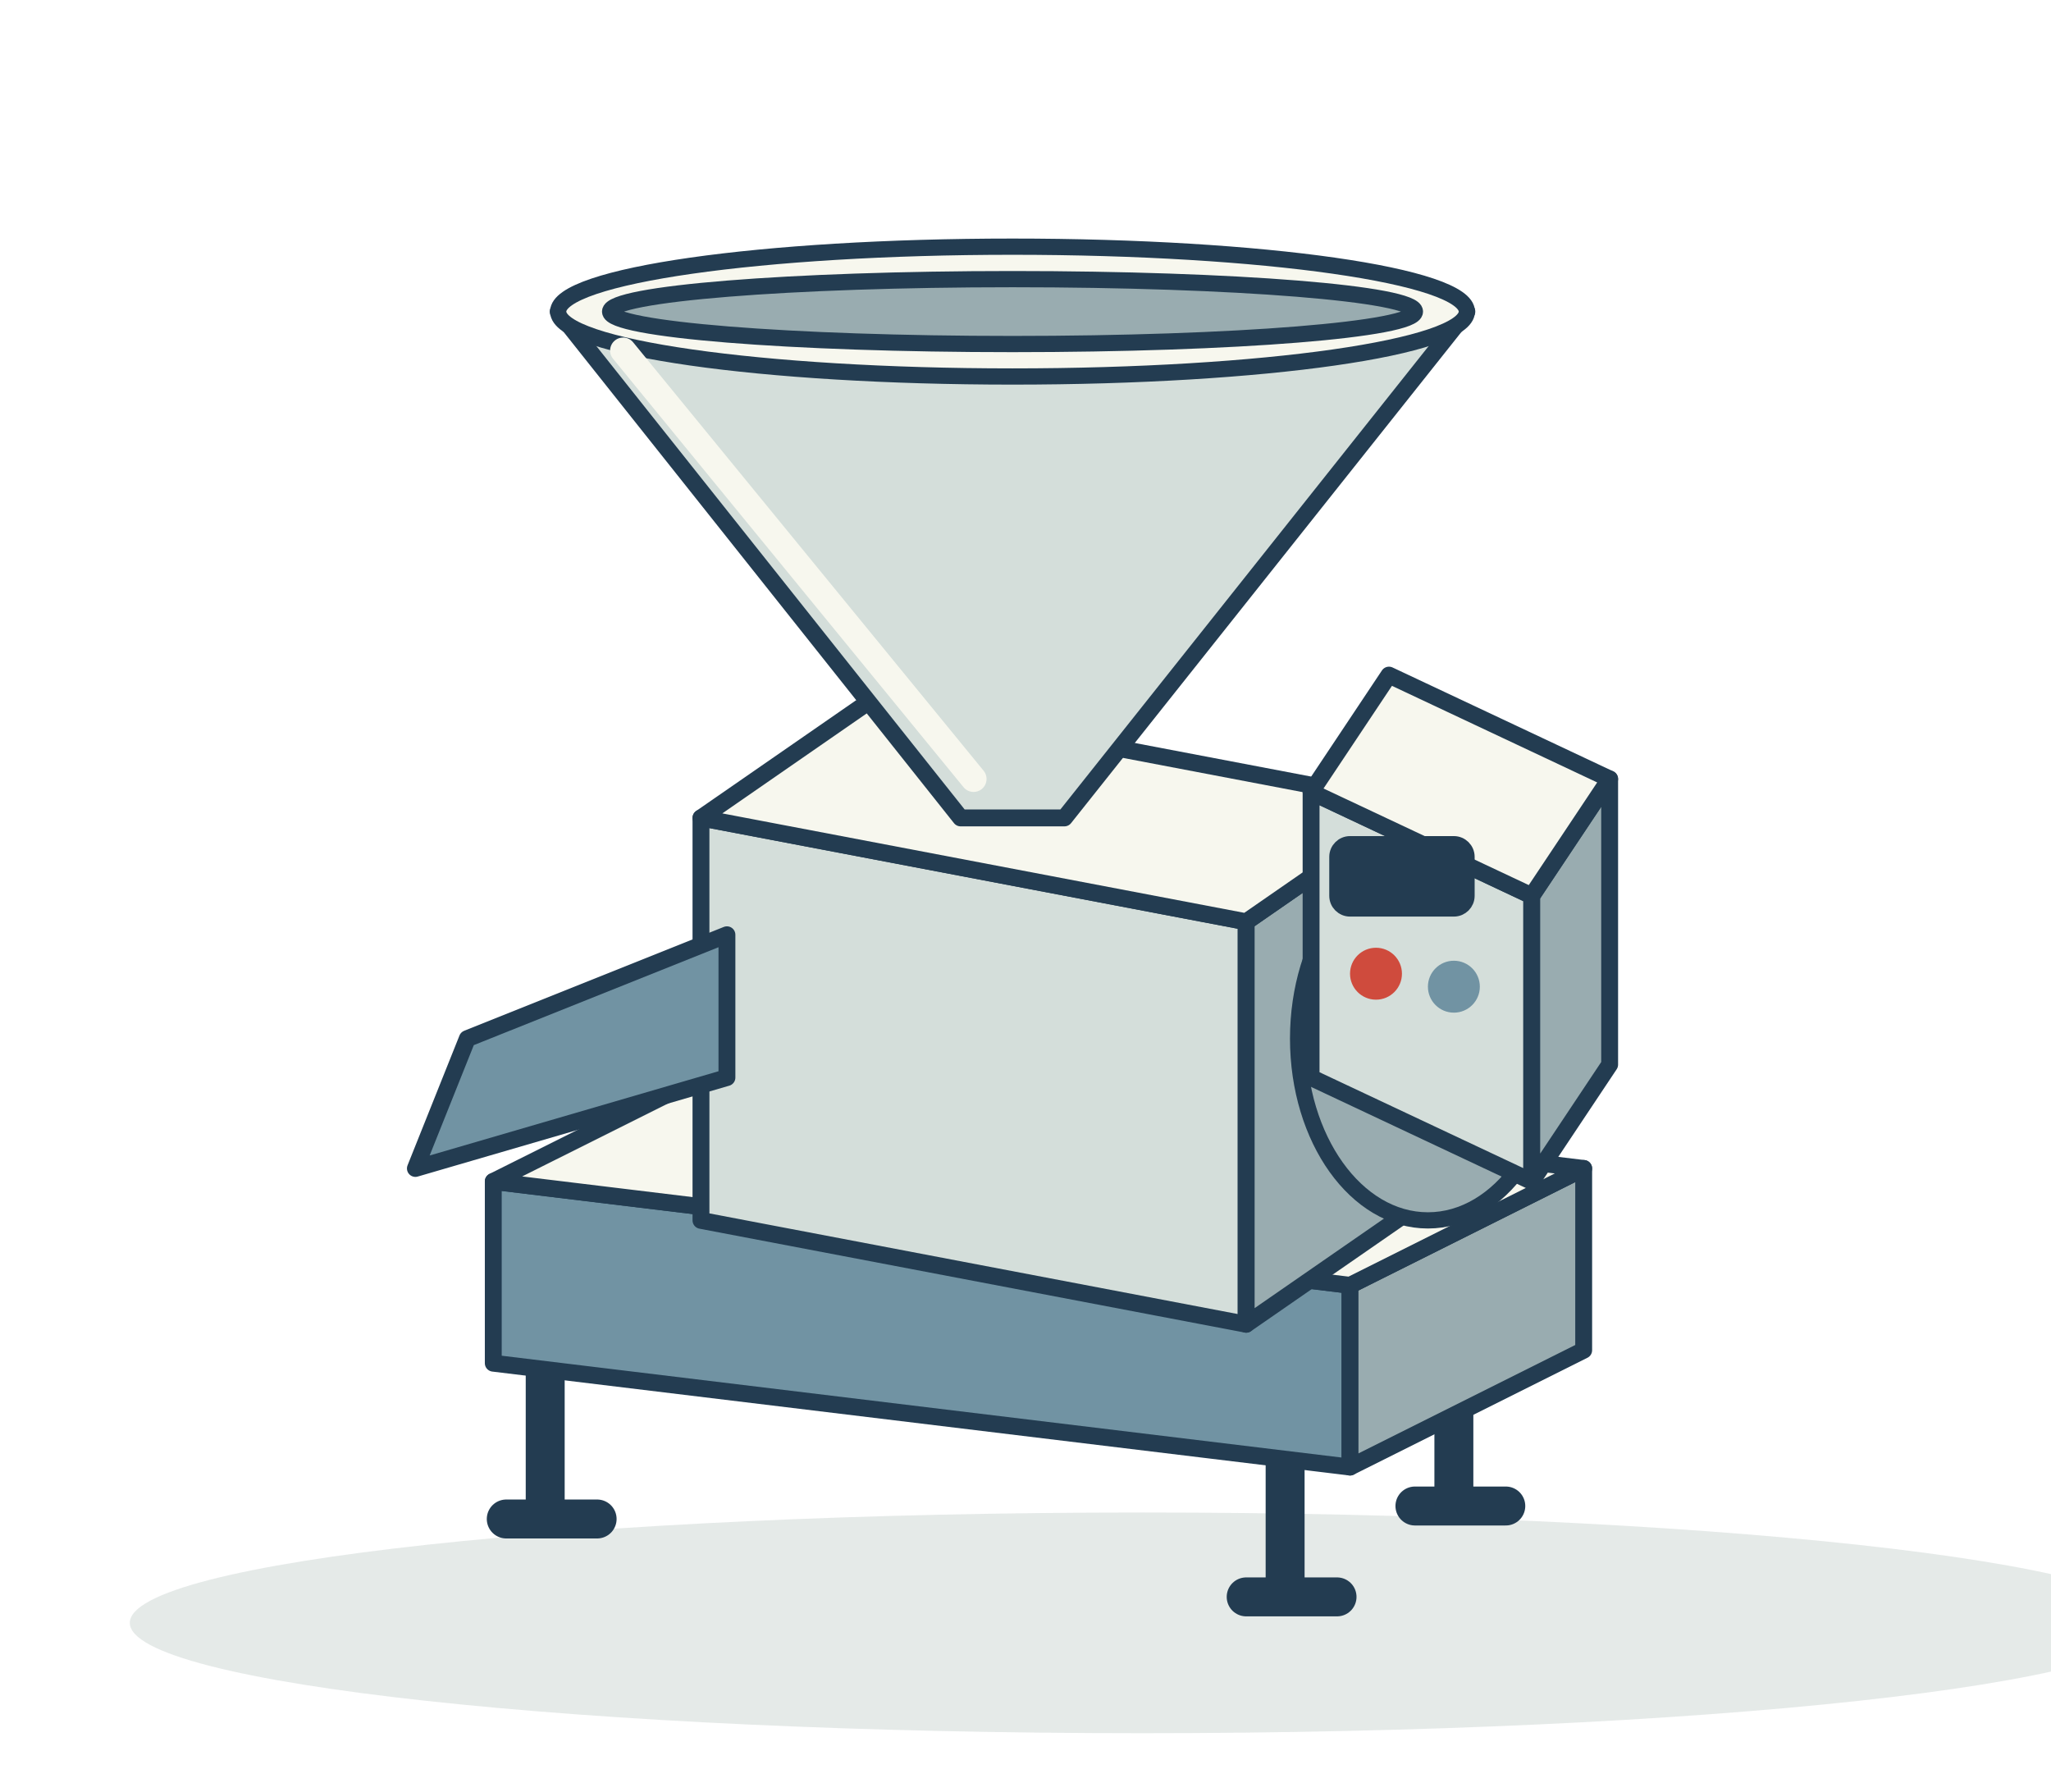
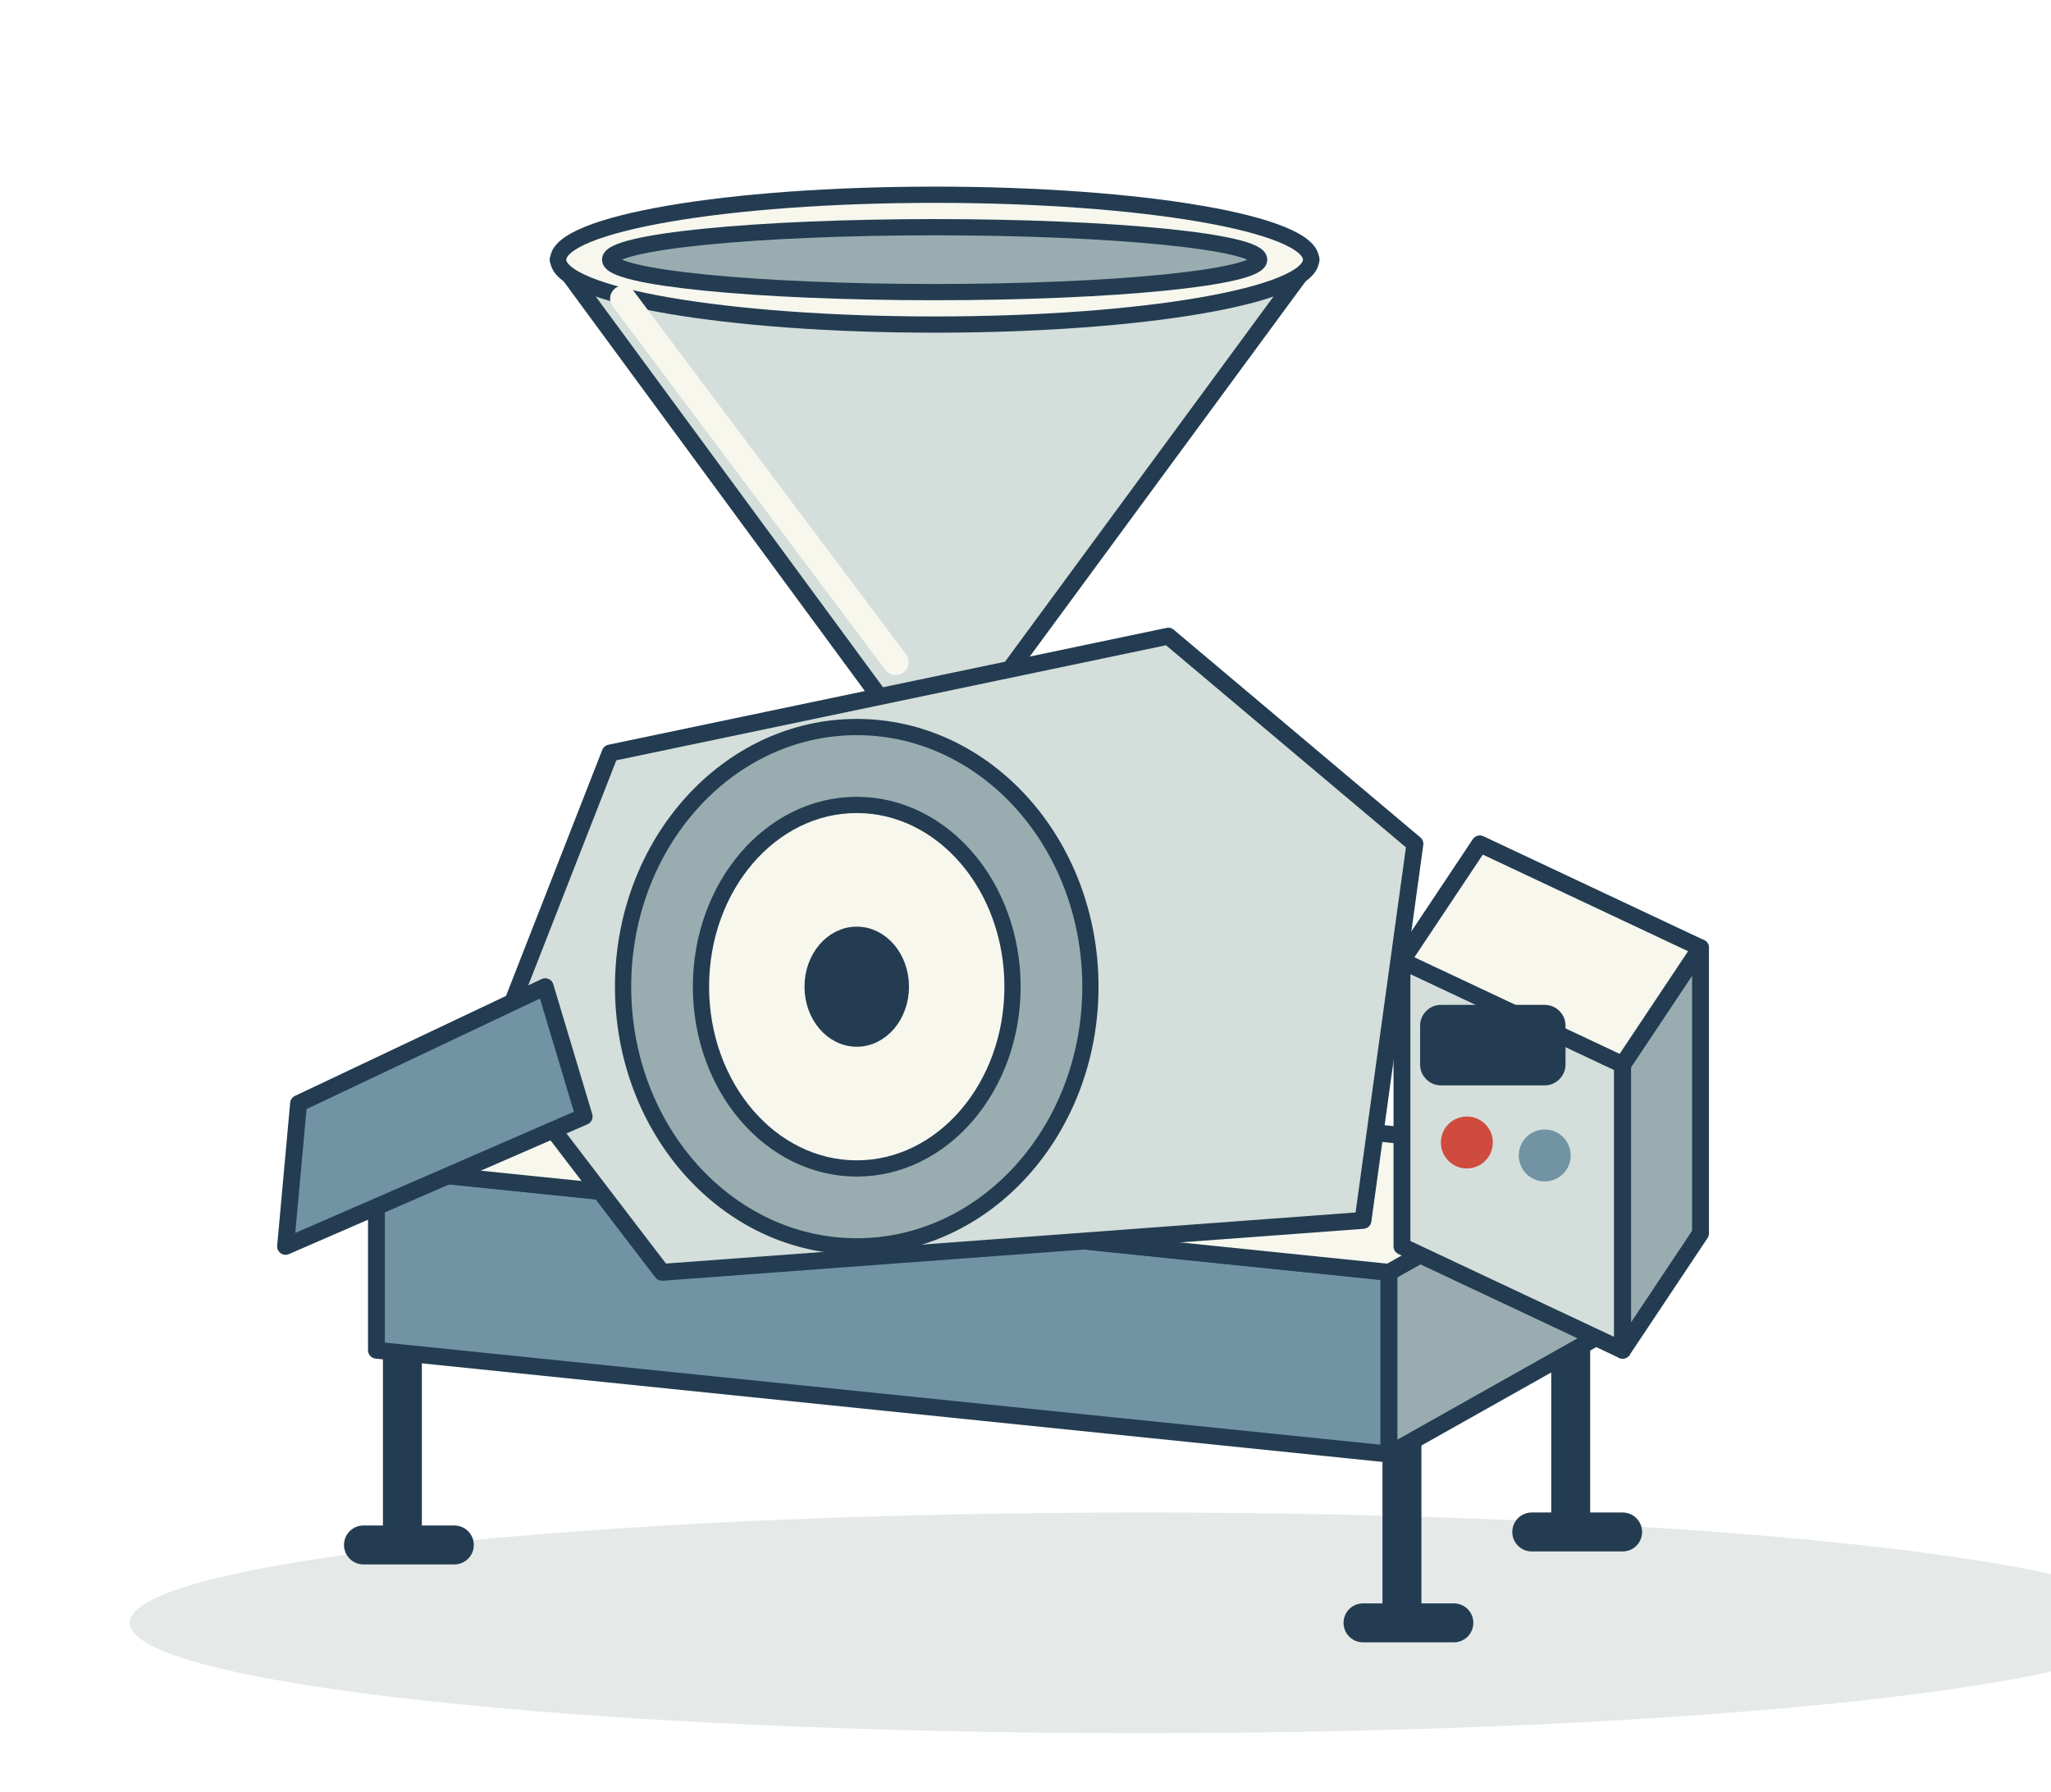
<svg xmlns="http://www.w3.org/2000/svg" viewBox="22 3 158 138" aria-hidden="true">
  <ellipse cx="110" cy="128" rx="78" ry="8.5" fill="#aebcb8" opacity=".32" />
-   <path d="M64 104v16m-3 0h7" fill="none" stroke="#233c51" stroke-width="3" stroke-linecap="round" stroke-linejoin="round" />
-   <path d="M121 110v16m-3 0h7" fill="none" stroke="#233c51" stroke-width="3" stroke-linecap="round" stroke-linejoin="round" />
-   <path d="M134 103v16m-3 0h7" fill="none" stroke="#233c51" stroke-width="3" stroke-linecap="round" stroke-linejoin="round" />
-   <path d="M60 94l66 8v14l-66 -8z" fill="#7193a3" stroke="#233c51" stroke-width="1.3" stroke-linejoin="round" />
-   <path d="M126 102l18 -9v14l-18 9z" fill="#99acb0" stroke="#233c51" stroke-width="1.3" stroke-linejoin="round" />
-   <path d="M60 94l18 -9 66 8 -18 9z" fill="#f7f7ee" stroke="#233c51" stroke-width="1.3" stroke-linejoin="round" />
-   <path d="M76 66l42 8v31l-42 -8z" fill="#d4deda" stroke="#233c51" stroke-width="1.3" stroke-linejoin="round" />
-   <path d="M118 74l13 -9v31l-13 9z" fill="#99acb0" stroke="#233c51" stroke-width="1.3" stroke-linejoin="round" />
-   <path d="M76 66l13 -9 42 8 -13 9z" fill="#f7f7ee" stroke="#233c51" stroke-width="1.3" stroke-linejoin="round" />
-   <path d="M65 27q35 8 70 0l-31 39h-8z" fill="#d4deda" stroke="#233c51" stroke-width="1.3" stroke-linejoin="round" />
-   <ellipse cx="100" cy="27" rx="35" ry="5" fill="#f7f7ee" stroke="#233c51" stroke-width="1.25" />
-   <ellipse cx="100" cy="27" rx="31" ry="2.5" fill="#99acb0" stroke="#233c51" stroke-width="1.25" />
-   <path d="M70 30l27 33" fill="none" stroke="#f7f7ee" stroke-width="2" stroke-linecap="round" stroke-linejoin="round" />
-   <path d="M78 75l-20 8 -4 10 24 -7z" fill="#7193a3" stroke="#233c51" stroke-width="1.3" stroke-linejoin="round" />
-   <ellipse cx="132" cy="83" rx="10" ry="14" fill="#99acb0" stroke="#233c51" stroke-width="1.25" />
-   <path d="M123 64l17 8v22l-17 -8z" fill="#d4deda" stroke="#233c51" stroke-width="1.3" stroke-linejoin="round" />
-   <path d="M140 72l6 -9v22l-6 9z" fill="#99acb0" stroke="#233c51" stroke-width="1.3" stroke-linejoin="round" />
-   <path d="M123 64l6 -9 17 8 -6 9z" fill="#f7f7ee" stroke="#233c51" stroke-width="1.3" stroke-linejoin="round" />
-   <rect x="125" y="68" width="10" height="5" rx="1" fill="#233c51" stroke="#233c51" stroke-width="1.2" />
-   <circle cx="128" cy="78" r="2" fill="#cf4b3d" />
-   <circle cx="134" cy="79" r="2" fill="#7193a3" />
+   <path d="M53 104v18m-3 0h7" fill="none" stroke="#233c51" stroke-width="3" stroke-linecap="round" stroke-linejoin="round" />
+   <path d="M130 110v18m-3 0h7" fill="none" stroke="#233c51" stroke-width="3" stroke-linecap="round" stroke-linejoin="round" />
+   <path d="M143 103v18m-3 0h7" fill="none" stroke="#233c51" stroke-width="3" stroke-linecap="round" stroke-linejoin="round" />
+   <path d="M51 93l78 8v14l-78 -8z" fill="#7193a3" stroke="#233c51" stroke-width="1.3" stroke-linejoin="round" />
+   <path d="M129 101l16 -9v14l-16 9z" fill="#99acb0" stroke="#233c51" stroke-width="1.3" stroke-linejoin="round" />
+   <path d="M51 93l16 -9 78 8 -16 9z" fill="#f7f7ee" stroke="#233c51" stroke-width="1.3" stroke-linejoin="round" />
+   <path d="M65 23q29 8 58 0l-25 34h-8z" fill="#d4deda" stroke="#233c51" stroke-width="1.3" stroke-linejoin="round" />
+   <ellipse cx="94" cy="23" rx="29" ry="5" fill="#f7f7ee" stroke="#233c51" stroke-width="1.25" />
+   <ellipse cx="94" cy="23" rx="25" ry="2.5" fill="#99acb0" stroke="#233c51" stroke-width="1.25" />
+   <path d="M70 26l21 28" fill="none" stroke="#f7f7ee" stroke-width="2" stroke-linecap="round" stroke-linejoin="round" />
+   <path d="M69 61l43 -9 19 16 -4 29 -54 4 -13 -17z" fill="#d4deda" stroke="#233c51" stroke-width="1.3" stroke-linejoin="round" />
+   <ellipse cx="88" cy="79" rx="18" ry="20" fill="#99acb0" stroke="#233c51" stroke-width="1.25" />
+   <ellipse cx="88" cy="79" rx="12" ry="14" fill="#f7f7ee" stroke="#233c51" stroke-width="1.25" />
+   <ellipse cx="88" cy="79" rx="3.4" ry="4" fill="#233c51" stroke="#233c51" stroke-width="1.25" />
+   <path d="M64 79l-19 9 -1 11 23 -10z" fill="#7193a3" stroke="#233c51" stroke-width="1.3" stroke-linejoin="round" />
+   <path d="M130 77l17 8v22l-17 -8z" fill="#d4deda" stroke="#233c51" stroke-width="1.3" stroke-linejoin="round" />
+   <path d="M147 85l6 -9v22l-6 9z" fill="#99acb0" stroke="#233c51" stroke-width="1.3" stroke-linejoin="round" />
+   <path d="M130 77l6 -9 17 8 -6 9z" fill="#f7f7ee" stroke="#233c51" stroke-width="1.3" stroke-linejoin="round" />
+   <rect x="132" y="81" width="10" height="5" rx="1" fill="#233c51" stroke="#233c51" stroke-width="1.2" />
+   <circle cx="135" cy="91" r="2" fill="#cf4b3d" />
+   <circle cx="141" cy="92" r="2" fill="#7193a3" />
</svg>
